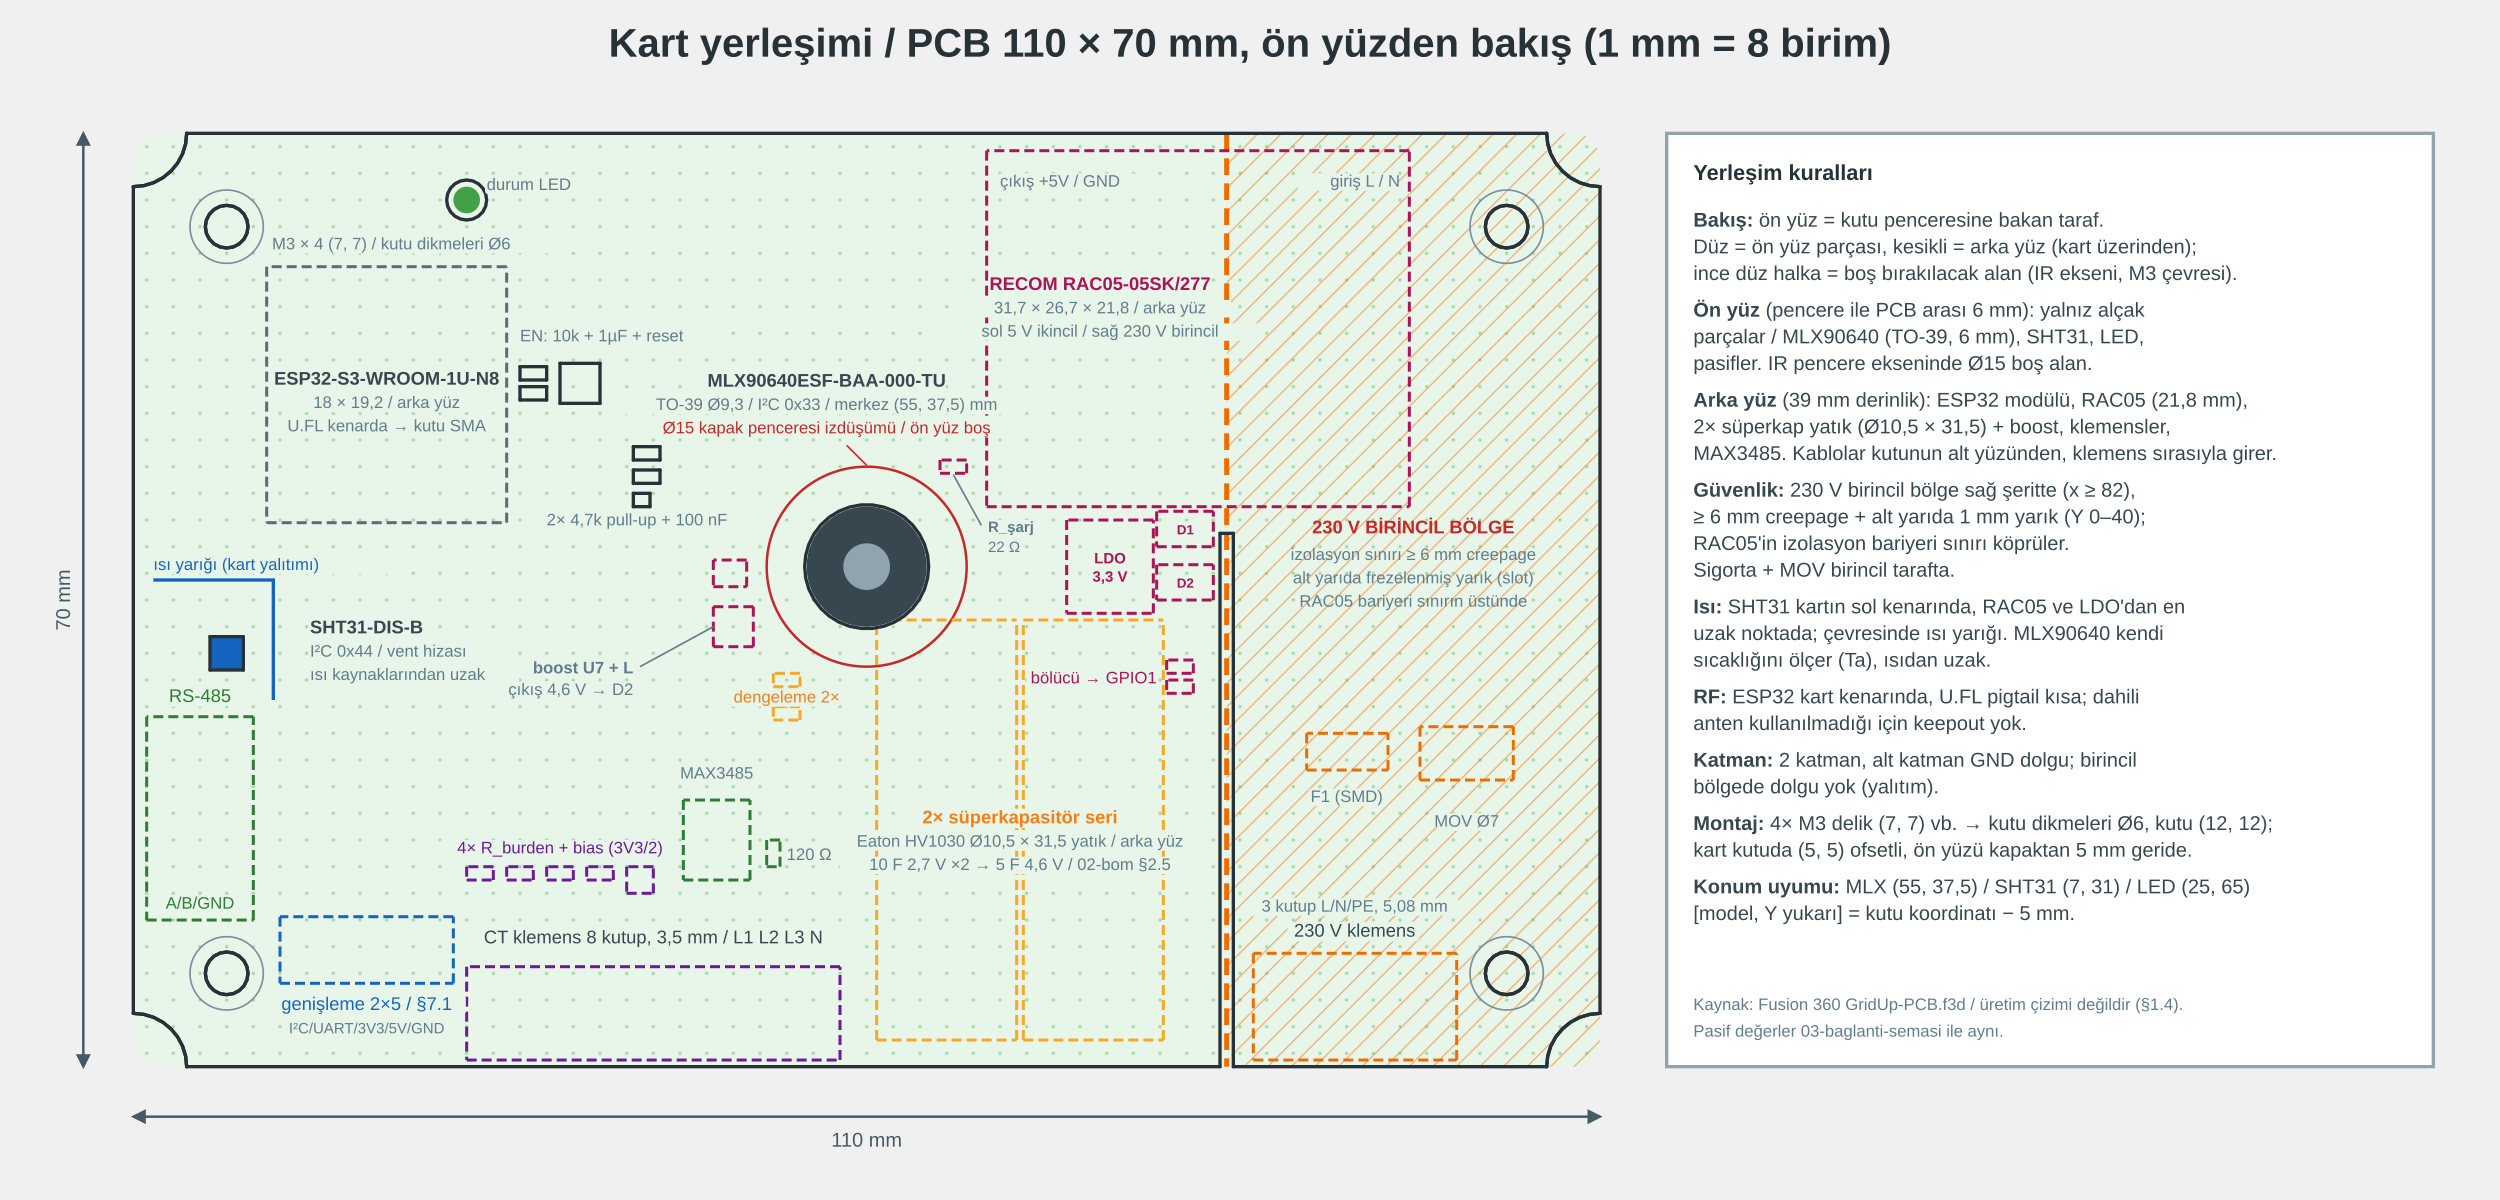
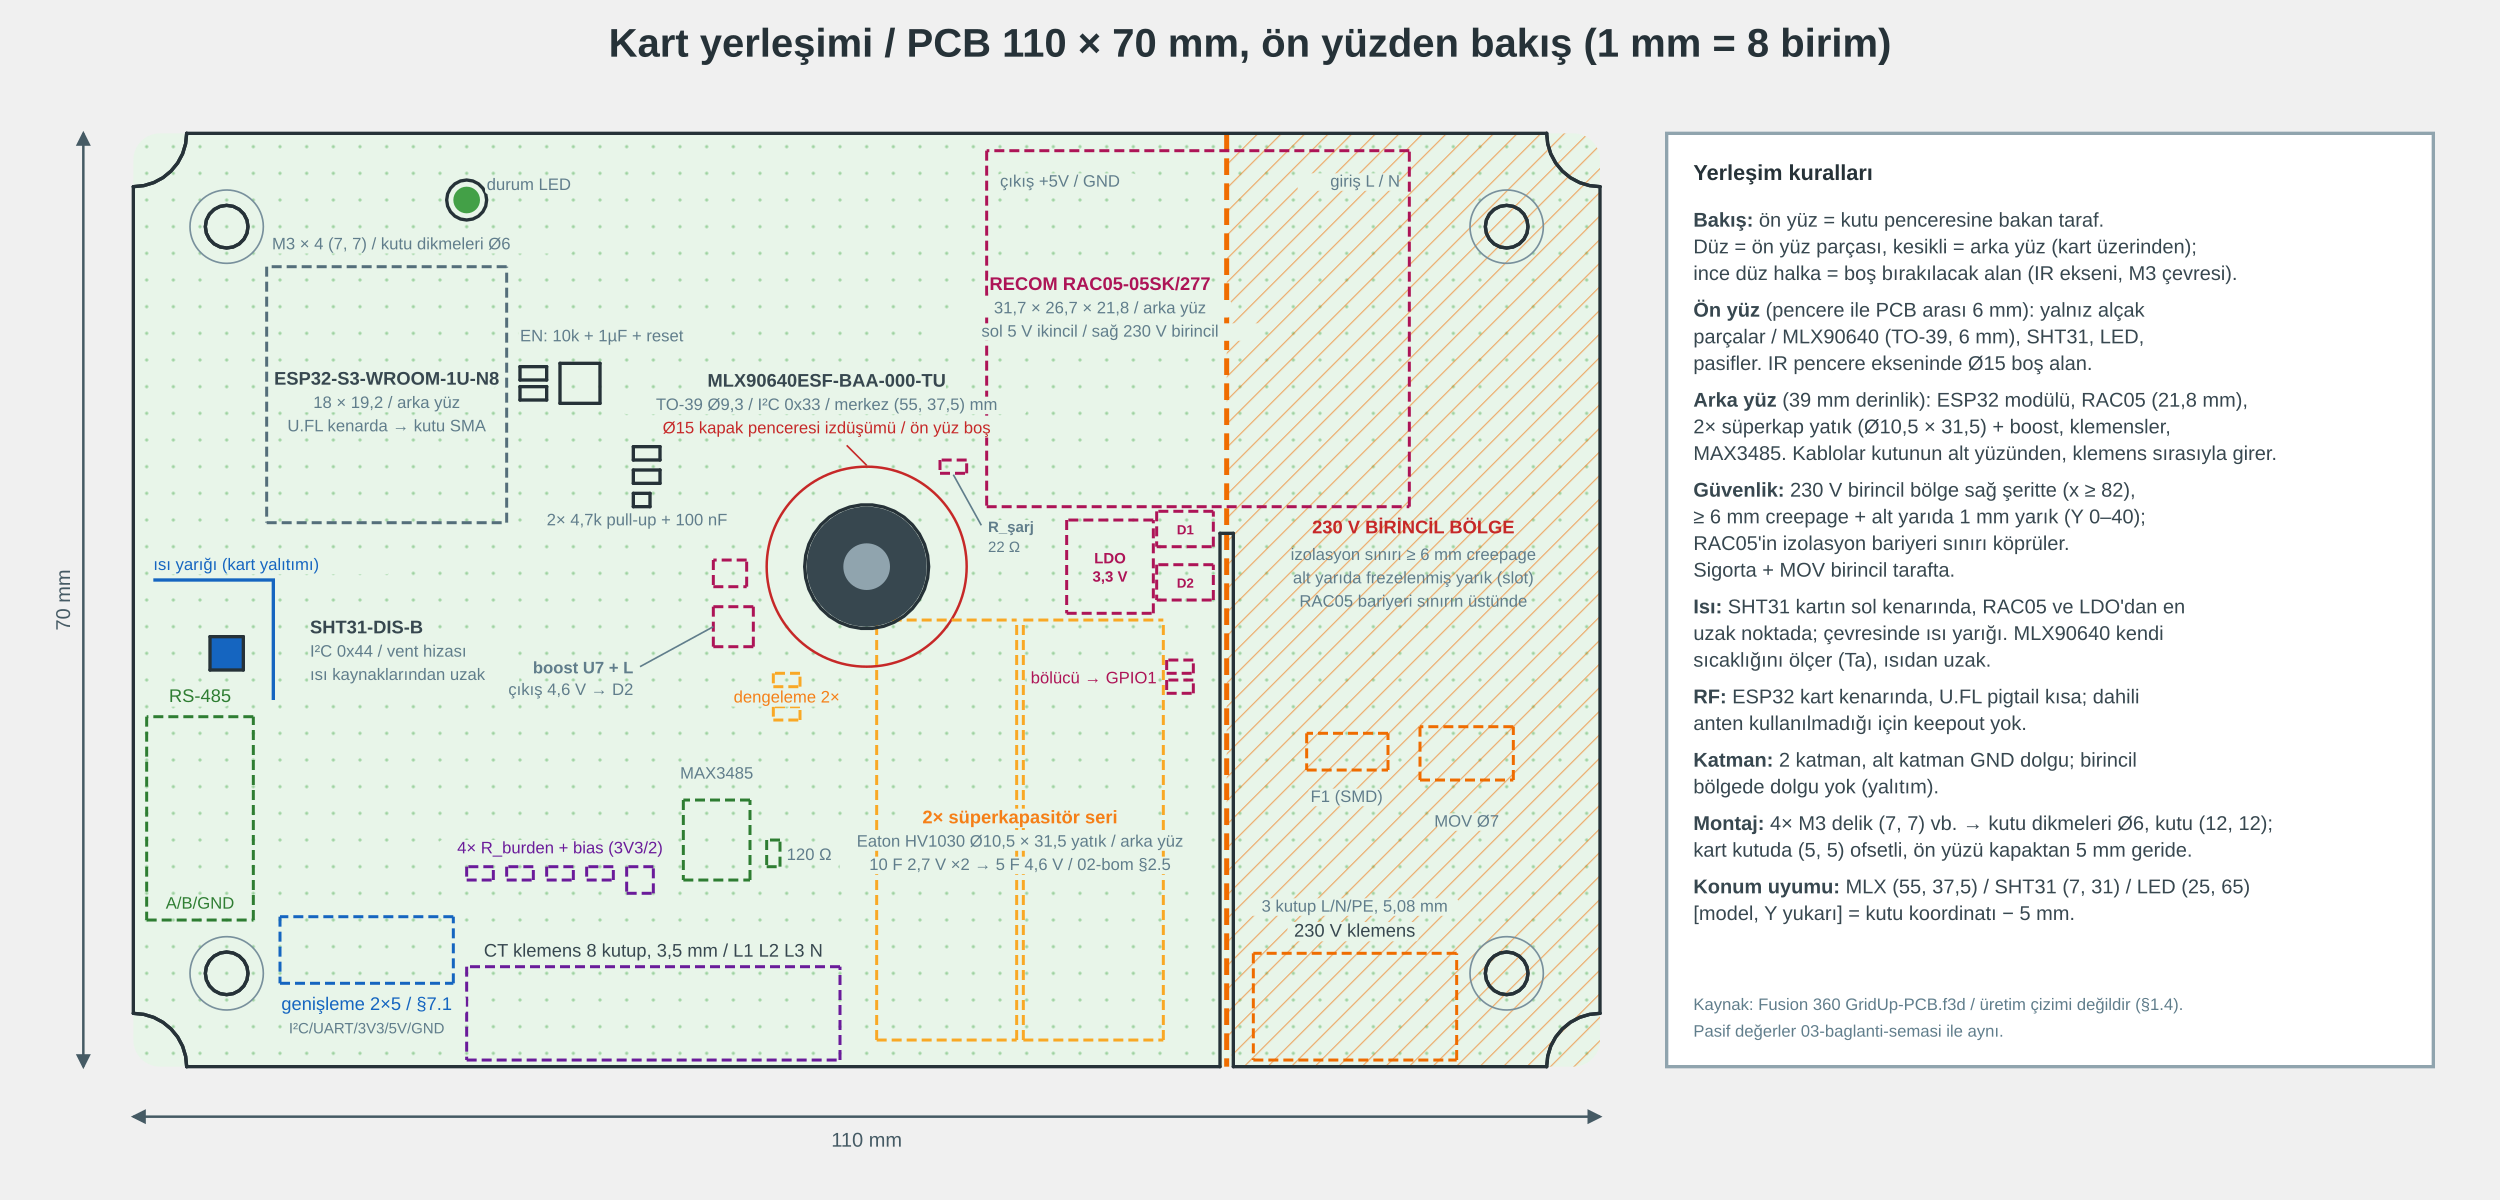
<svg xmlns="http://www.w3.org/2000/svg" viewBox="0 0 1500 720" width="100%" style="max-width:1100px;background:#fff;font-family:Arial,Helvetica,sans-serif">
  <defs>
    <marker id="dim" markerWidth="10" markerHeight="10" refX="5" refY="3" orient="auto-start-reverse">
      <path d="M0,0 L6,3 L0,6 z" fill="#455a64" />
    </marker>
    <marker id="arr" markerWidth="10" markerHeight="10" refX="6" refY="3" orient="auto">
      <path d="M0,0 L6,3 L0,6 z" fill="#c62828" />
    </marker>
  </defs>
  <text x="750" y="34" font-size="24" fill="#263238" text-anchor="middle" font-weight="700">Kart yerleşimi / PCB 110 × 70 mm, ön yüzden bakış (1 mm = 8 birim)</text>
  <defs>
    <pattern id="pcb" width="16" height="16" patternUnits="userSpaceOnUse">
      <rect width="16" height="16" fill="#e8f5e9" />
      <circle cx="8" cy="8" r="1" fill="#a5d6a7" />
    </pattern>
    <pattern id="hv" width="10" height="10" patternTransform="rotate(45)" patternUnits="userSpaceOnUse">
      <line x1="0" y1="0" x2="0" y2="10" stroke="#ef6c00" stroke-width="1.5" opacity="0.5" />
    </pattern>
  </defs>
  <rect x="80" y="80" width="880" height="560" rx="16" fill="url(#pcb)" />
  <rect x="736" y="80" width="224" height="560" rx="16" fill="url(#hv)" />
  <line x1="736" y1="80" x2="736" y2="640" stroke="#ef6c00" stroke-width="3" stroke-dasharray="10 5" />
  <text x="848" y="320" font-size="11" fill="#c62828" text-anchor="middle" font-weight="700">230 V BİRİNCİL BÖLGE</text>
  <text x="848" y="336" font-size="10" fill="#607d8b" text-anchor="middle">izolasyon sınırı ≥ 6 mm creepage</text>
  <text x="848" y="350" font-size="10" fill="#607d8b" text-anchor="middle">alt yarıda frezelenmiş yarık (slot)</text>
  <text x="848" y="364" font-size="10" fill="#607d8b" text-anchor="middle">RAC05 bariyeri sınırın üstünde</text>
  <circle cx="520" cy="340" r="60" fill="none" stroke="#c62828" stroke-width="1.5" />
  <circle cx="136" cy="584" r="22" fill="none" stroke="#78909c" stroke-width="1" />
  <circle cx="904" cy="584" r="22" fill="none" stroke="#78909c" stroke-width="1" />
  <circle cx="136" cy="136" r="22" fill="none" stroke="#78909c" stroke-width="1" />
  <circle cx="904" cy="136" r="22" fill="none" stroke="#78909c" stroke-width="1" />
  <rect x="162.2" y="141.6" width="181.5" height="10.5" rx="2" fill="#e8f5e9" />
  <text x="163.2" y="149.6" font-size="10" fill="#607d8b">M3 × 4 (7, 7) / kutu dikmeleri Ø6</text>
  <g fill="none" stroke-width="1.8" stroke-dasharray="6 3" stroke-linejoin="round">
    <polyline points="160,313.6 304,313.6" stroke="#546e7a" />
    <polyline points="304,313.6 304,160" stroke="#546e7a" />
    <polyline points="304,160 160,160" stroke="#546e7a" />
    <polyline points="160,160 160,313.6" stroke="#546e7a" />
    <polyline points="592,304 845.6,304" stroke="#ad1457" />
    <polyline points="845.6,304 845.6,90.4" stroke="#ad1457" />
    <polyline points="845.6,90.4 592,90.4" stroke="#ad1457" />
    <polyline points="592,90.4 592,304" stroke="#ad1457" />
    <polyline points="784,462 832.8,462" stroke="#ef6c00" />
    <polyline points="832.8,462 832.8,440" stroke="#ef6c00" />
    <polyline points="832.8,440 784,440" stroke="#ef6c00" />
    <polyline points="784,440 784,462" stroke="#ef6c00" />
    <polyline points="852,468 908,468" stroke="#ef6c00" />
    <polyline points="908,468 908,436" stroke="#ef6c00" />
    <polyline points="908,436 852,436" stroke="#ef6c00" />
    <polyline points="852,436 852,468" stroke="#ef6c00" />
    <polyline points="752,636 874,636" stroke="#ef6c00" />
    <polyline points="874,636 874,572" stroke="#ef6c00" />
    <polyline points="874,572 752,572" stroke="#ef6c00" />
    <polyline points="752,572 752,636" stroke="#ef6c00" />
    <polyline points="640,368 692,368" stroke="#ad1457" />
    <polyline points="692,368 692,312" stroke="#ad1457" />
    <polyline points="692,312 640,312" stroke="#ad1457" />
    <polyline points="640,312 640,368" stroke="#ad1457" />
    <polyline points="694,328 728,328" stroke="#ad1457" />
    <polyline points="728,328 728,306.8" stroke="#ad1457" />
    <polyline points="728,306.8 694,306.8" stroke="#ad1457" />
    <polyline points="694,306.8 694,328" stroke="#ad1457" />
    <polyline points="694,360 728,360" stroke="#ad1457" />
    <polyline points="728,360 728,338.8" stroke="#ad1457" />
    <polyline points="728,338.8 694,338.8" stroke="#ad1457" />
    <polyline points="694,338.8 694,360" stroke="#ad1457" />
    <polyline points="564,284 580,284" stroke="#ad1457" />
    <polyline points="580,284 580,276" stroke="#ad1457" />
    <polyline points="580,276 564,276" stroke="#ad1457" />
    <polyline points="564,276 564,284" stroke="#ad1457" />
    <polyline points="700,404 716,404" stroke="#ad1457" />
    <polyline points="716,404 716,396" stroke="#ad1457" />
    <polyline points="716,396 700,396" stroke="#ad1457" />
    <polyline points="700,396 700,404" stroke="#ad1457" />
    <polyline points="700,416 716,416" stroke="#ad1457" />
    <polyline points="716,416 716,408" stroke="#ad1457" />
    <polyline points="716,408 700,408" stroke="#ad1457" />
    <polyline points="700,408 700,416" stroke="#ad1457" />
    <polyline points="428,352 448,352" stroke="#ad1457" />
    <polyline points="448,352 448,336" stroke="#ad1457" />
    <polyline points="448,336 428,336" stroke="#ad1457" />
    <polyline points="428,336 428,352" stroke="#ad1457" />
    <polyline points="428,388 452,388" stroke="#ad1457" />
    <polyline points="452,388 452,364" stroke="#ad1457" />
    <polyline points="452,364 428,364" stroke="#ad1457" />
    <polyline points="428,364 428,388" stroke="#ad1457" />
    <polyline points="464,432 480,432" stroke="#f9a825" />
    <polyline points="480,432 480,424" stroke="#f9a825" />
    <polyline points="480,424 464,424" stroke="#f9a825" />
    <polyline points="464,424 464,432" stroke="#f9a825" />
    <polyline points="464,412 480,412" stroke="#f9a825" />
    <polyline points="480,412 480,404" stroke="#f9a825" />
    <polyline points="480,404 464,404" stroke="#f9a825" />
    <polyline points="464,404 464,412" stroke="#f9a825" />
    <polyline points="526,624 526,372" stroke="#f9a825" />
    <polyline points="610,624 610,372" stroke="#f9a825" />
    <polyline points="526,624 610,624" stroke="#f9a825" />
    <polyline points="526,372 610,372" stroke="#f9a825" />
    <polyline points="614,624 614,372" stroke="#f9a825" />
    <polyline points="698,624 698,372" stroke="#f9a825" />
    <polyline points="614,624 698,624" stroke="#f9a825" />
    <polyline points="614,372 698,372" stroke="#f9a825" />
    <polyline points="410,528 450,528" stroke="#2e7d32" />
    <polyline points="450,528 450,480" stroke="#2e7d32" />
    <polyline points="450,480 410,480" stroke="#2e7d32" />
    <polyline points="410,480 410,528" stroke="#2e7d32" />
    <polyline points="460,520 468,520" stroke="#2e7d32" />
    <polyline points="468,520 468,504" stroke="#2e7d32" />
    <polyline points="468,504 460,504" stroke="#2e7d32" />
    <polyline points="460,504 460,520" stroke="#2e7d32" />
    <polyline points="88,552 152,552" stroke="#2e7d32" />
    <polyline points="152,552 152,430" stroke="#2e7d32" />
    <polyline points="152,430 88,430" stroke="#2e7d32" />
    <polyline points="88,430 88,552" stroke="#2e7d32" />
    <polyline points="280,528 296,528" stroke="#6a1b9a" />
    <polyline points="296,528 296,520" stroke="#6a1b9a" />
    <polyline points="296,520 280,520" stroke="#6a1b9a" />
    <polyline points="280,520 280,528" stroke="#6a1b9a" />
    <polyline points="304,528 320,528" stroke="#6a1b9a" />
    <polyline points="320,528 320,520" stroke="#6a1b9a" />
    <polyline points="320,520 304,520" stroke="#6a1b9a" />
    <polyline points="304,520 304,528" stroke="#6a1b9a" />
    <polyline points="328,528 344,528" stroke="#6a1b9a" />
    <polyline points="344,528 344,520" stroke="#6a1b9a" />
    <polyline points="344,520 328,520" stroke="#6a1b9a" />
    <polyline points="328,520 328,528" stroke="#6a1b9a" />
    <polyline points="352,528 368,528" stroke="#6a1b9a" />
    <polyline points="368,528 368,520" stroke="#6a1b9a" />
    <polyline points="368,520 352,520" stroke="#6a1b9a" />
    <polyline points="352,520 352,528" stroke="#6a1b9a" />
    <polyline points="376,536 392,536" stroke="#6a1b9a" />
    <polyline points="392,536 392,520" stroke="#6a1b9a" />
    <polyline points="392,520 376,520" stroke="#6a1b9a" />
    <polyline points="376,520 376,536" stroke="#6a1b9a" />
    <polyline points="280,636 504,636" stroke="#6a1b9a" />
    <polyline points="504,636 504,580" stroke="#6a1b9a" />
    <polyline points="504,580 280,580" stroke="#6a1b9a" />
    <polyline points="280,580 280,636" stroke="#6a1b9a" />
    <polyline points="168,590 272,590" stroke="#1565c0" />
    <polyline points="272,590 272,550" stroke="#1565c0" />
    <polyline points="272,550 168,550" stroke="#1565c0" />
    <polyline points="168,550 168,590" stroke="#1565c0" />
  </g>
  <circle cx="520" cy="340" r="36" fill="#37474f" />
  <circle cx="520" cy="340" r="14" fill="#90a4ae" />
  <rect x="126" y="382" width="20" height="20" fill="#1565c0" />
  <circle cx="280" cy="120" r="8" fill="#43a047" />
  <g transform="translate(80,80)">
    <polyline points="32,0 31.38,6.24 29.57,12.25 26.61,17.78 22.62,22.62 17.78,26.61 12.25,29.57 6.24,31.38 0,32" fill="none" stroke="#263238" stroke-width="2" stroke-linejoin="round" stroke-linecap="round" />
    <polyline points="0,32 6.24,31.38 12.25,29.57 17.78,26.61 22.62,22.62 26.61,17.78 29.57,12.25 31.38,6.24 32,0" fill="none" stroke="#263238" stroke-width="2" stroke-linejoin="round" stroke-linecap="round" />
    <polyline points="32,560 31.38,553.76 29.57,547.75 26.61,542.22 22.62,537.38 17.78,533.39 12.25,530.43 6.24,528.62 0,528" fill="none" stroke="#263238" stroke-width="2" stroke-linejoin="round" stroke-linecap="round" />
    <polyline points="0,528 6.24,528.62 12.25,530.43 17.78,533.39 22.62,537.38 26.61,542.22 29.57,547.75 31.38,553.76 32,560" fill="none" stroke="#263238" stroke-width="2" stroke-linejoin="round" stroke-linecap="round" />
    <polyline points="660,240 660,560" fill="none" stroke="#263238" stroke-width="2" stroke-linejoin="round" stroke-linecap="round" />
    <polyline points="652,240 660,240" fill="none" stroke="#263238" stroke-width="2" stroke-linejoin="round" stroke-linecap="round" />
    <polyline points="652,560 652,240" fill="none" stroke="#263238" stroke-width="2" stroke-linejoin="round" stroke-linecap="round" />
    <polyline points="43.2,56 43.82,52.05 45.65,48.48 48.48,45.65 52.05,43.82 56,43.2 59.95,43.82 63.52,45.65 66.35,48.48 68.18,52.05 68.8,56 68.18,59.95 66.35,63.52 63.52,66.35 59.95,68.18 56,68.8 52.05,68.18 48.48,66.35 45.65,63.52 43.82,59.95 43.2,56" fill="none" stroke="#263238" stroke-width="2" stroke-linejoin="round" stroke-linecap="round" />
    <polyline points="43.2,56 43.82,59.95 45.65,63.52 48.48,66.35 52.05,68.18 56,68.8 59.95,68.18 63.52,66.35 66.35,63.52 68.18,59.95 68.8,56 68.18,52.05 66.35,48.48 63.52,45.65 59.95,43.82 56,43.2 52.05,43.82 48.48,45.65 45.65,48.48 43.82,52.05 43.2,56" fill="none" stroke="#263238" stroke-width="2" stroke-linejoin="round" stroke-linecap="round" />
    <polyline points="811.2,504 811.82,500.05 813.65,496.48 816.48,493.65 820.05,491.82 824,491.2 827.95,491.82 831.52,493.65 834.35,496.48 836.18,500.05 836.8,504 836.18,507.95 834.35,511.52 831.52,514.35 827.95,516.18 824,516.8 820.05,516.18 816.48,514.35 813.65,511.52 811.82,507.95 811.2,504" fill="none" stroke="#263238" stroke-width="2" stroke-linejoin="round" stroke-linecap="round" />
    <polyline points="811.2,504 811.82,507.95 813.65,511.52 816.48,514.35 820.05,516.18 824,516.8 827.95,516.18 831.52,514.35 834.35,511.52 836.18,507.95 836.8,504 836.18,500.05 834.35,496.48 831.52,493.65 827.95,491.82 824,491.2 820.05,491.82 816.48,493.65 813.65,496.48 811.82,500.05 811.2,504" fill="none" stroke="#263238" stroke-width="2" stroke-linejoin="round" stroke-linecap="round" />
    <polyline points="811.2,56 811.82,52.05 813.65,48.48 816.48,45.65 820.05,43.82 824,43.2 827.95,43.82 831.52,45.65 834.35,48.48 836.18,52.05 836.8,56 836.18,59.95 834.35,63.52 831.52,66.35 827.95,68.18 824,68.8 820.05,68.18 816.48,66.35 813.65,63.52 811.82,59.95 811.2,56" fill="none" stroke="#263238" stroke-width="2" stroke-linejoin="round" stroke-linecap="round" />
    <polyline points="811.2,56 811.82,59.95 813.65,63.52 816.48,66.35 820.05,68.18 824,68.8 827.95,68.18 831.52,66.35 834.35,63.52 836.18,59.95 836.8,56 836.18,52.05 834.35,48.48 831.52,45.65 827.95,43.82 824,43.2 820.05,43.82 816.48,45.65 813.65,48.48 811.82,52.05 811.2,56" fill="none" stroke="#263238" stroke-width="2" stroke-linejoin="round" stroke-linecap="round" />
    <polyline points="43.2,504 43.82,500.05 45.65,496.48 48.48,493.65 52.05,491.82 56,491.2 59.95,491.82 63.52,493.65 66.35,496.48 68.18,500.05 68.8,504 68.18,507.95 66.35,511.52 63.52,514.35 59.95,516.18 56,516.8 52.05,516.18 48.48,514.35 45.65,511.52 43.82,507.95 43.2,504" fill="none" stroke="#263238" stroke-width="2" stroke-linejoin="round" stroke-linecap="round" />
    <polyline points="43.2,504 43.82,507.95 45.65,511.52 48.48,514.35 52.05,516.18 56,516.8 59.95,516.18 63.52,514.35 66.35,511.52 68.18,507.95 68.8,504 68.18,500.05 66.35,496.48 63.52,493.65 59.95,491.82 56,491.2 52.05,491.82 48.48,493.65 45.65,496.48 43.82,500.05 43.2,504" fill="none" stroke="#263238" stroke-width="2" stroke-linejoin="round" stroke-linecap="round" />
    <polyline points="848,560 848.62,553.76 850.43,547.75 853.39,542.22 857.38,537.38 862.22,533.39 867.75,530.43 873.76,528.62 880,528" fill="none" stroke="#263238" stroke-width="2" stroke-linejoin="round" stroke-linecap="round" />
    <polyline points="880,528 873.76,528.62 867.75,530.43 862.22,533.39 857.38,537.38 853.39,542.22 850.43,547.75 848.62,553.76 848,560" fill="none" stroke="#263238" stroke-width="2" stroke-linejoin="round" stroke-linecap="round" />
    <polyline points="880,32 873.76,31.38 867.75,29.57 862.22,26.61 857.38,22.62 853.39,17.78 850.43,12.25 848.62,6.24 848,0" fill="none" stroke="#263238" stroke-width="2" stroke-linejoin="round" stroke-linecap="round" />
    <polyline points="848,0 848.62,6.24 850.43,12.25 853.39,17.78 857.38,22.62 862.22,26.61 867.75,29.57 873.76,31.38 880,32" fill="none" stroke="#263238" stroke-width="2" stroke-linejoin="round" stroke-linecap="round" />
    <polyline points="660,560 848,560" fill="none" stroke="#263238" stroke-width="2" stroke-linejoin="round" stroke-linecap="round" />
    <polyline points="32,560 652,560" fill="none" stroke="#263238" stroke-width="2" stroke-linejoin="round" stroke-linecap="round" />
    <polyline points="848,0 32,0" fill="none" stroke="#263238" stroke-width="2" stroke-linejoin="round" stroke-linecap="round" />
    <polyline points="0,32 0,528" fill="none" stroke="#263238" stroke-width="2" stroke-linejoin="round" stroke-linecap="round" />
    <polyline points="880,528 880,32" fill="none" stroke="#263238" stroke-width="2" stroke-linejoin="round" stroke-linecap="round" />
    <polyline points="402.8,260 403.43,266.83 405.31,273.44 408.37,279.58 412.51,285.06 417.58,289.69 423.42,293.3 429.82,295.78 436.57,297.04 443.43,297.04 450.18,295.78 456.58,293.3 462.42,289.69 467.49,285.06 471.63,279.58 474.69,273.44 476.57,266.83 477.2,260 476.57,253.17 474.69,246.56 471.63,240.42 467.49,234.94 462.42,230.31 456.58,226.7 450.18,224.22 443.43,222.96 436.57,222.96 429.82,224.22 423.42,226.7 417.58,230.31 412.51,234.94 408.37,240.42 405.31,246.56 403.43,253.17 402.8,260" fill="none" stroke="#263238" stroke-width="2" stroke-linejoin="round" stroke-linecap="round" />
    <polyline points="66,302 46,302" fill="none" stroke="#263238" stroke-width="2" stroke-linejoin="round" stroke-linecap="round" />
    <polyline points="66,322 66,302" fill="none" stroke="#263238" stroke-width="2" stroke-linejoin="round" stroke-linecap="round" />
    <polyline points="46,322 66,322" fill="none" stroke="#263238" stroke-width="2" stroke-linejoin="round" stroke-linecap="round" />
    <polyline points="46,302 46,322" fill="none" stroke="#263238" stroke-width="2" stroke-linejoin="round" stroke-linecap="round" />
    <polyline points="188,40 188.58,43.71 190.29,47.06 192.94,49.71 196.29,51.42 200,52 203.71,51.42 207.06,49.71 209.71,47.06 211.42,43.71 212,40 211.42,36.29 209.71,32.94 207.06,30.29 203.71,28.58 200,28 196.29,28.58 192.94,30.29 190.29,32.94 188.58,36.29 188,40" fill="none" stroke="#263238" stroke-width="2" stroke-linejoin="round" stroke-linecap="round" />
    <polyline points="316,188 300,188" fill="none" stroke="#263238" stroke-width="2" stroke-linejoin="round" stroke-linecap="round" />
    <polyline points="316,196 316,188" fill="none" stroke="#263238" stroke-width="2" stroke-linejoin="round" stroke-linecap="round" />
    <polyline points="300,196 316,196" fill="none" stroke="#263238" stroke-width="2" stroke-linejoin="round" stroke-linecap="round" />
    <polyline points="300,188 300,196" fill="none" stroke="#263238" stroke-width="2" stroke-linejoin="round" stroke-linecap="round" />
    <polyline points="316,202 300,202" fill="none" stroke="#263238" stroke-width="2" stroke-linejoin="round" stroke-linecap="round" />
    <polyline points="316,210 316,202" fill="none" stroke="#263238" stroke-width="2" stroke-linejoin="round" stroke-linecap="round" />
    <polyline points="300,210 316,210" fill="none" stroke="#263238" stroke-width="2" stroke-linejoin="round" stroke-linecap="round" />
    <polyline points="300,202 300,210" fill="none" stroke="#263238" stroke-width="2" stroke-linejoin="round" stroke-linecap="round" />
    <polyline points="310,216 300,216" fill="none" stroke="#263238" stroke-width="2" stroke-linejoin="round" stroke-linecap="round" />
    <polyline points="310,224 310,216" fill="none" stroke="#263238" stroke-width="2" stroke-linejoin="round" stroke-linecap="round" />
    <polyline points="300,224 310,224" fill="none" stroke="#263238" stroke-width="2" stroke-linejoin="round" stroke-linecap="round" />
    <polyline points="300,216 300,224" fill="none" stroke="#263238" stroke-width="2" stroke-linejoin="round" stroke-linecap="round" />
    <polyline points="248,140 232,140" fill="none" stroke="#263238" stroke-width="2" stroke-linejoin="round" stroke-linecap="round" />
    <polyline points="248,148 248,140" fill="none" stroke="#263238" stroke-width="2" stroke-linejoin="round" stroke-linecap="round" />
    <polyline points="232,148 248,148" fill="none" stroke="#263238" stroke-width="2" stroke-linejoin="round" stroke-linecap="round" />
    <polyline points="232,140 232,148" fill="none" stroke="#263238" stroke-width="2" stroke-linejoin="round" stroke-linecap="round" />
    <polyline points="248,152 232,152" fill="none" stroke="#263238" stroke-width="2" stroke-linejoin="round" stroke-linecap="round" />
    <polyline points="248,160 248,152" fill="none" stroke="#263238" stroke-width="2" stroke-linejoin="round" stroke-linecap="round" />
    <polyline points="232,160 248,160" fill="none" stroke="#263238" stroke-width="2" stroke-linejoin="round" stroke-linecap="round" />
    <polyline points="232,152 232,160" fill="none" stroke="#263238" stroke-width="2" stroke-linejoin="round" stroke-linecap="round" />
    <polyline points="280,138 256,138" fill="none" stroke="#263238" stroke-width="2" stroke-linejoin="round" stroke-linecap="round" />
    <polyline points="280,162 280,138" fill="none" stroke="#263238" stroke-width="2" stroke-linejoin="round" stroke-linecap="round" />
    <polyline points="256,162 280,162" fill="none" stroke="#263238" stroke-width="2" stroke-linejoin="round" stroke-linecap="round" />
    <polyline points="256,138 256,162" fill="none" stroke="#263238" stroke-width="2" stroke-linejoin="round" stroke-linecap="round" />
  </g>
  <rect x="422.4" y="223.2" width="145.2" height="11.6" rx="2" fill="#e8f5e9" />
  <text x="496" y="232" font-size="11" fill="#37474f" text-anchor="middle" font-weight="700">MLX90640ESF-BAA-000-TU</text>
  <rect x="374" y="238" width="242" height="10.5" rx="2" fill="#e8f5e9" />
  <text x="496" y="246" font-size="10" fill="#607d8b" text-anchor="middle">TO-39 Ø9,3 / I²C 0x33 / merkez (55, 37,5) mm</text>
  <rect x="382.2" y="252" width="225.5" height="10.5" rx="2" fill="#e8f5e9" />
  <text x="496" y="260" font-size="10" fill="#c62828" text-anchor="middle">Ø15 kapak penceresi izdüşümü / ön yüz boş</text>
  <line x1="508" y1="267.2" x2="520" y2="279.2" stroke="#c62828" stroke-width="1" />
  <rect x="327" y="307.2" width="132" height="10.5" rx="2" fill="#e8f5e9" />
  <text x="328" y="315.2" font-size="10" fill="#607d8b">2× 4,7k pull-up + 100 nF</text>
  <rect x="185" y="371.2" width="72.6" height="11.6" rx="2" fill="#e8f5e9" />
  <text x="186" y="380" font-size="11" fill="#37474f" font-weight="700">SHT31-DIS-B</text>
  <rect x="185" y="386" width="121" height="10.5" rx="2" fill="#e8f5e9" />
  <text x="186" y="394" font-size="10" fill="#607d8b">I²C 0x44 / vent hizası</text>
  <rect x="185" y="400" width="126.5" height="10.5" rx="2" fill="#e8f5e9" />
  <text x="186" y="408" font-size="10" fill="#607d8b">ısı kaynaklarından uzak</text>
  <path d="M92 348 h72 v72" fill="none" stroke="#1565c0" stroke-width="2" />
  <rect x="91" y="334" width="143" height="10.5" rx="2" fill="#e8f5e9" />
  <text x="92" y="342" font-size="10" fill="#1565c0">ısı yarığı (kart yalıtımı)</text>
  <rect x="291" y="106" width="49.5" height="10.5" rx="2" fill="#e8f5e9" />
  <text x="292" y="114" font-size="10" fill="#607d8b">durum LED</text>
  <rect x="311" y="196.8" width="115.5" height="10.5" rx="2" fill="#e8f5e9" />
  <text x="312" y="204.8" font-size="10" fill="#607d8b">EN: 10k + 1µF + reset</text>
  <rect x="165" y="222" width="132" height="11.6" rx="2" fill="#e8f5e9" />
  <text x="232" y="230.8" font-size="11" fill="#37474f" text-anchor="middle" font-weight="700">ESP32-S3-WROOM-1U-N8</text>
  <rect x="176" y="236.8" width="110" height="10.5" rx="2" fill="#e8f5e9" />
  <text x="232" y="244.8" font-size="10" fill="#607d8b" text-anchor="middle">18 × 19,2 / arka yüz</text>
  <rect x="167.8" y="250.8" width="126.5" height="10.5" rx="2" fill="#e8f5e9" />
  <text x="232" y="258.8" font-size="10" fill="#607d8b" text-anchor="middle">U.FL kenarda → kutu SMA</text>
  <rect x="593" y="165.2" width="132" height="11.6" rx="2" fill="#e8f5e9" />
  <text x="660" y="174" font-size="11" fill="#ad1457" text-anchor="middle" font-weight="700">RECOM RAC05-05SK/277</text>
  <rect x="579.2" y="180" width="159.5" height="10.5" rx="2" fill="#e8f5e9" />
  <text x="660" y="188" font-size="10" fill="#607d8b" text-anchor="middle">31,7 × 26,7 × 21,8 / arka yüz</text>
  <rect x="560" y="194" width="198" height="10.5" rx="2" fill="#e8f5e9" />
  <text x="660" y="202" font-size="10" fill="#607d8b" text-anchor="middle">sol 5 V ikincil / sağ 230 V birincil</text>
  <rect x="599" y="104" width="82.5" height="10.5" rx="2" fill="#e8f5e9" />
  <text x="600" y="112" font-size="10" fill="#607d8b">çıkış +5V / GND</text>
  <rect x="778.5" y="104" width="60.5" height="10.5" rx="2" fill="#e8f5e9" />
  <text x="840" y="112" font-size="10" fill="#607d8b" text-anchor="end">giriş L / N</text>
  <rect x="785" y="473.2" width="44" height="10.5" rx="2" fill="#e8f5e9" />
  <text x="808" y="481.2" font-size="10" fill="#607d8b" text-anchor="middle">F1 (SMD)</text>
  <rect x="862.5" y="488" width="33" height="10.5" rx="2" fill="#e8f5e9" />
  <text x="880" y="496" font-size="10" fill="#607d8b" text-anchor="middle">MOV Ø7</text>
  <rect x="772.5" y="553.2" width="78.7" height="11.6" rx="2" fill="#e8f5e9" />
  <text x="812.8" y="562" font-size="11" fill="#37474f" text-anchor="middle">230 V klemens</text>
  <rect x="748.5" y="539" width="126.5" height="10.5" rx="2" fill="#e8f5e9" />
  <text x="812.8" y="547" font-size="10" fill="#607d8b" text-anchor="middle">3 kutup L/N/PE, 5,08 mm</text>
  <text x="666" y="338" font-size="9" fill="#ad1457" text-anchor="middle" font-weight="700">LDO</text>
  <text x="666" y="349" font-size="9" fill="#ad1457" text-anchor="middle" font-weight="700">3,3 V</text>
  <text x="711.2" y="320.6" font-size="8" fill="#ad1457" text-anchor="middle" font-weight="700">D1</text>
  <text x="711.2" y="352.6" font-size="8" fill="#ad1457" text-anchor="middle" font-weight="700">D2</text>
  <line x1="572" y1="284.8" x2="588.8" y2="315.2" stroke="#607d8b" stroke-width="1" />
  <rect x="591.8" y="312" width="32.4" height="9.5" rx="2" fill="#e8f5e9" />
  <text x="592.8" y="319.2" font-size="9" fill="#607d8b" font-weight="700">R_şarj</text>
  <rect x="591.8" y="324" width="19.8" height="9.5" rx="2" fill="#e8f5e9" />
  <text x="592.8" y="331.2" font-size="9" fill="#607d8b">22 Ω</text>
  <rect x="616" y="402" width="77" height="10.5" rx="2" fill="#e8f5e9" />
  <text x="694" y="410" font-size="10" fill="#ad1457" text-anchor="end">bölücü → GPIO1</text>
  <rect x="538.4" y="485.2" width="145.2" height="11.6" rx="2" fill="#e8f5e9" />
  <text x="612" y="494" font-size="11" fill="#f57f17" text-anchor="middle" font-weight="700">2× süperkapasitör seri</text>
  <rect x="495.5" y="500" width="231" height="10.5" rx="2" fill="#e8f5e9" />
  <text x="612" y="508" font-size="10" fill="#607d8b" text-anchor="middle">Eaton HV1030 Ø10,5 × 31,5 yatık / arka yüz</text>
  <rect x="503.8" y="514" width="214.5" height="10.5" rx="2" fill="#e8f5e9" />
  <text x="612" y="522" font-size="10" fill="#607d8b" text-anchor="middle">10 F 2,7 V ×2 → 5 F 4,6 V / 02-bom §2.5</text>
  <line x1="428" y1="376" x2="384" y2="400" stroke="#607d8b" stroke-width="1" />
  <rect x="307" y="396" width="72" height="10.5" rx="2" fill="#e8f5e9" />
  <text x="380" y="404" font-size="10" fill="#607d8b" text-anchor="end" font-weight="700">boost U7 + L</text>
  <rect x="291" y="409" width="88" height="10.5" rx="2" fill="#e8f5e9" />
  <text x="380" y="417" font-size="10" fill="#607d8b" text-anchor="end">çıkış 4,6 V → D2</text>
  <rect x="438" y="413.5" width="66" height="10.5" rx="2" fill="#e8f5e9" />
  <text x="472" y="421.5" font-size="10" fill="#f57f17" text-anchor="middle">dengeleme 2×</text>
  <rect x="409.8" y="459.2" width="38.5" height="10.5" rx="2" fill="#e8f5e9" />
  <text x="430" y="467.2" font-size="10" fill="#607d8b" text-anchor="middle">MAX3485</text>
  <rect x="471" y="508" width="27.5" height="10.5" rx="2" fill="#e8f5e9" />
  <text x="472" y="516" font-size="10" fill="#607d8b">120 Ω</text>
  <rect x="100.8" y="412.4" width="36.3" height="11.6" rx="2" fill="#e8f5e9" />
  <text x="120" y="421.2" font-size="11" fill="#2e7d32" text-anchor="middle">RS-485</text>
  <rect x="99.8" y="537.2" width="38.5" height="10.5" rx="2" fill="#e8f5e9" />
  <text x="120" y="545.2" font-size="10" fill="#2e7d32" text-anchor="middle">A/B/GND</text>
  <rect x="263.5" y="504" width="143" height="10.5" rx="2" fill="#e8f5e9" />
  <text x="336" y="512" font-size="10" fill="#6a1b9a" text-anchor="middle">4× R_burden + bias (3V3/2)</text>
-   <rect x="273" y="557.2" width="236" height="11.6" rx="2" fill="#e8f5e9" />
-   <text x="392" y="566" font-size="11" fill="#37474f" text-anchor="middle">CT klemens 8 kutup, 3,5 mm / L1 L2 L3 N</text>
+   <rect x="273" y="565.2" width="236" height="11.6" rx="2" fill="#e8f5e9" />
+   <text x="392" y="574" font-size="11" fill="#37474f" text-anchor="middle">CT klemens 8 kutup, 3,5 mm / L1 L2 L3 N</text>
  <rect x="158.5" y="597.2" width="121" height="11.6" rx="2" fill="#e8f5e9" />
  <text x="220" y="606" font-size="11" fill="#1565c0" text-anchor="middle">genişleme 2×5 / §7.1</text>
  <rect x="172" y="612.8" width="94.1" height="9.5" rx="2" fill="#e8f5e9" />
  <text x="220" y="620" font-size="9" fill="#607d8b" text-anchor="middle">I²C/UART/3V3/5V/GND</text>
  <line x1="80" y1="670" x2="960" y2="670" stroke="#455a64" stroke-width="1.5" marker-start="url(#dim)" marker-end="url(#dim)" />
  <text x="520" y="688" font-size="12" fill="#455a64" text-anchor="middle">110 mm</text>
  <line x1="50" y1="80" x2="50" y2="640" stroke="#455a64" stroke-width="1.5" marker-start="url(#dim)" marker-end="url(#dim)" />
  <text x="42" y="360" font-size="12" fill="#455a64" text-anchor="middle" transform="rotate(-90 42 360)">70 mm</text>
  <rect x="1000" y="80" width="460" height="560" fill="#fff" stroke="#90a4ae" stroke-width="2" />
  <text x="1016" y="108" font-size="13" fill="#263238" font-weight="700">Yerleşim kuralları</text>
  <text x="1016" y="136" font-size="12" fill="#37474f">
    <tspan font-weight="700">Bakış:</tspan> ön yüz = kutu penceresine bakan taraf.</text>
  <text x="1016" y="152" font-size="12" fill="#37474f">Düz = ön yüz parçası, kesikli = arka yüz (kart üzerinden);</text>
  <text x="1016" y="168" font-size="12" fill="#37474f">ince düz halka = boş bırakılacak alan (IR ekseni, M3 çevresi).</text>
  <text x="1016" y="190" font-size="12" fill="#37474f">
    <tspan font-weight="700">Ön yüz</tspan> (pencere ile PCB arası 6 mm): yalnız alçak</text>
  <text x="1016" y="206" font-size="12" fill="#37474f">parçalar / MLX90640 (TO-39, 6 mm), SHT31, LED,</text>
  <text x="1016" y="222" font-size="12" fill="#37474f">pasifler. IR pencere ekseninde Ø15 boş alan.</text>
  <text x="1016" y="244" font-size="12" fill="#37474f">
    <tspan font-weight="700">Arka yüz</tspan> (39 mm derinlik): ESP32 modülü, RAC05 (21,8 mm),</text>
  <text x="1016" y="260" font-size="12" fill="#37474f">2× süperkap yatık (Ø10,5 × 31,5) + boost, klemensler,</text>
  <text x="1016" y="276" font-size="12" fill="#37474f">MAX3485. Kablolar kutunun alt yüzünden, klemens sırasıyla girer.</text>
  <text x="1016" y="298" font-size="12" fill="#37474f">
    <tspan font-weight="700">Güvenlik:</tspan> 230 V birincil bölge sağ şeritte (x ≥ 82),</text>
  <text x="1016" y="314" font-size="12" fill="#37474f">≥ 6 mm creepage + alt yarıda 1 mm yarık (Y 0–40);</text>
  <text x="1016" y="330" font-size="12" fill="#37474f">RAC05'in izolasyon bariyeri sınırı köprüler.</text>
  <text x="1016" y="346" font-size="12" fill="#37474f">Sigorta + MOV birincil tarafta.</text>
  <text x="1016" y="368" font-size="12" fill="#37474f">
    <tspan font-weight="700">Isı:</tspan> SHT31 kartın sol kenarında, RAC05 ve LDO'dan en</text>
  <text x="1016" y="384" font-size="12" fill="#37474f">uzak noktada; çevresinde ısı yarığı. MLX90640 kendi</text>
  <text x="1016" y="400" font-size="12" fill="#37474f">sıcaklığını ölçer (Ta), ısıdan uzak.</text>
  <text x="1016" y="422" font-size="12" fill="#37474f">
    <tspan font-weight="700">RF:</tspan> ESP32 kart kenarında, U.FL pigtail kısa; dahili</text>
  <text x="1016" y="438" font-size="12" fill="#37474f">anten kullanılmadığı için keepout yok.</text>
  <text x="1016" y="460" font-size="12" fill="#37474f">
    <tspan font-weight="700">Katman:</tspan> 2 katman, alt katman GND dolgu; birincil</text>
  <text x="1016" y="476" font-size="12" fill="#37474f">bölgede dolgu yok (yalıtım).</text>
  <text x="1016" y="498" font-size="12" fill="#37474f">
    <tspan font-weight="700">Montaj:</tspan> 4× M3 delik (7, 7) vb. → kutu dikmeleri Ø6, kutu (12, 12);</text>
  <text x="1016" y="514" font-size="12" fill="#37474f">kart kutuda (5, 5) ofsetli, ön yüzü kapaktan 5 mm geride.</text>
  <text x="1016" y="536" font-size="12" fill="#37474f">
    <tspan font-weight="700">Konum uyumu:</tspan> MLX (55, 37,5) / SHT31 (7, 31) / LED (25, 65)</text>
  <text x="1016" y="552" font-size="12" fill="#37474f">[model, Y yukarı] = kutu koordinatı − 5 mm.</text>
  <text x="1016" y="606" font-size="10" fill="#607d8b">Kaynak: Fusion 360 GridUp-PCB.f3d / üretim çizimi değildir (§1.4).</text>
  <text x="1016" y="622" font-size="10" fill="#607d8b">Pasif değerler 03-baglanti-semasi ile aynı.</text>
</svg>
